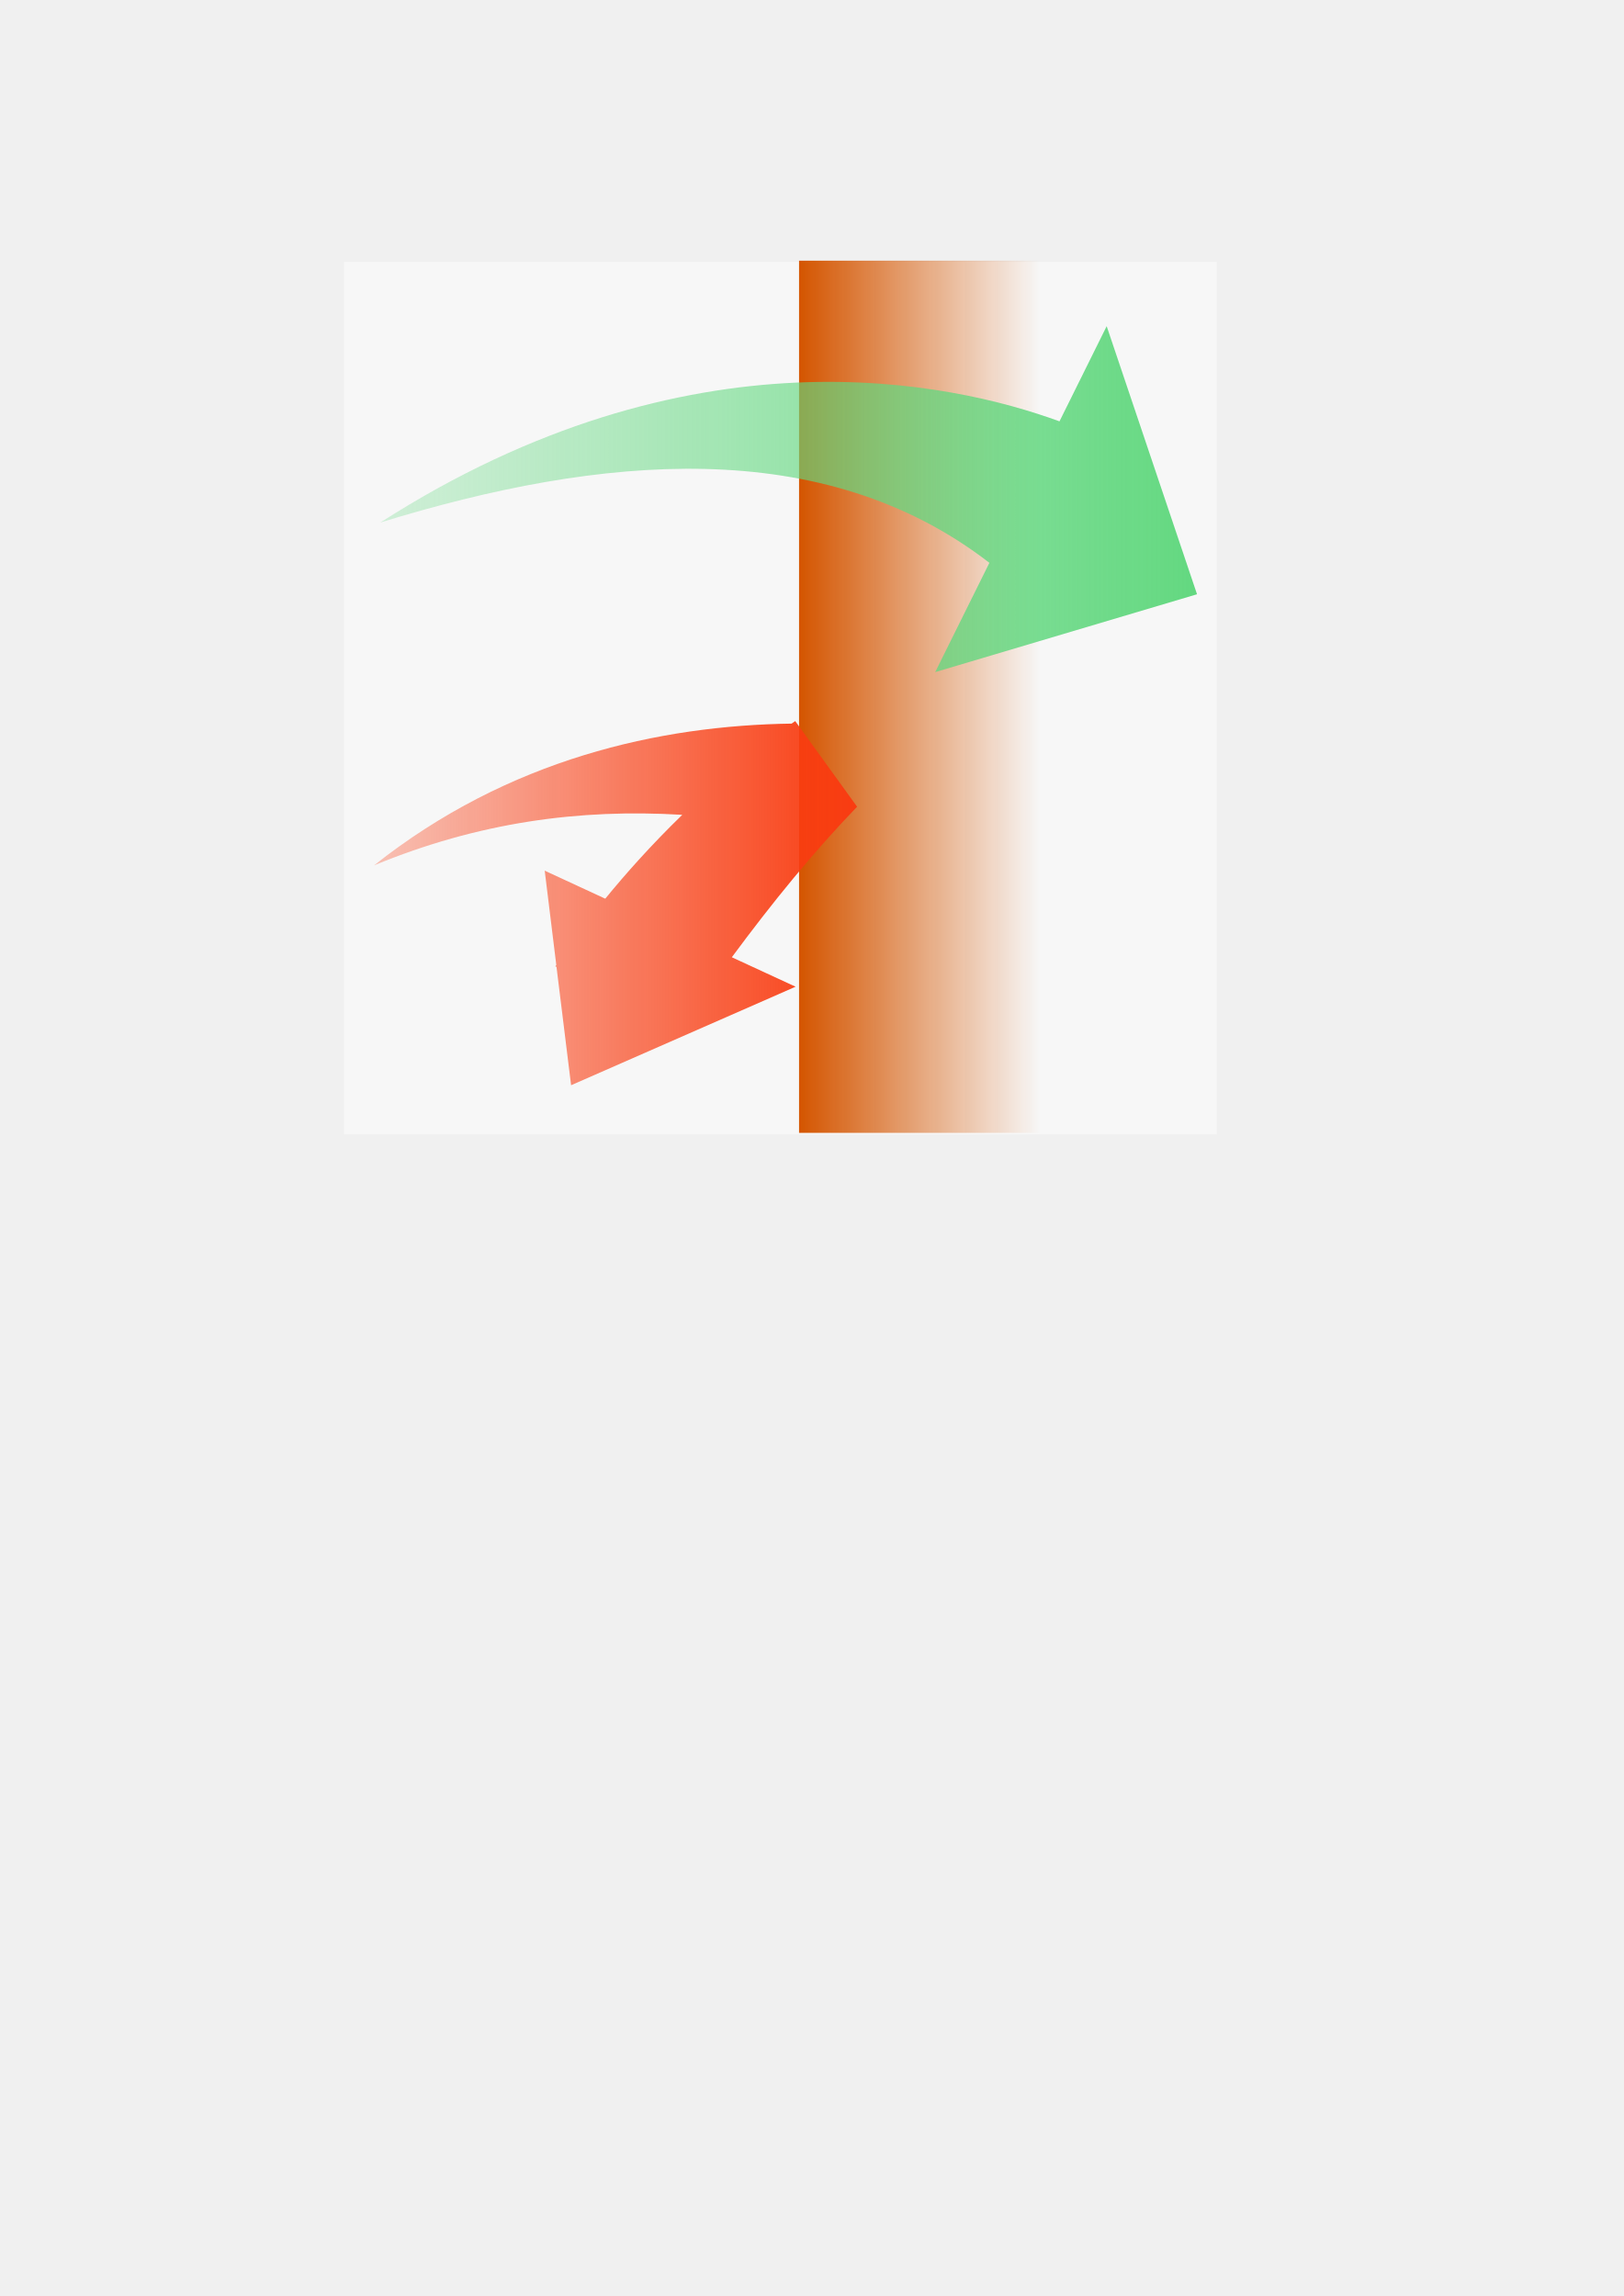
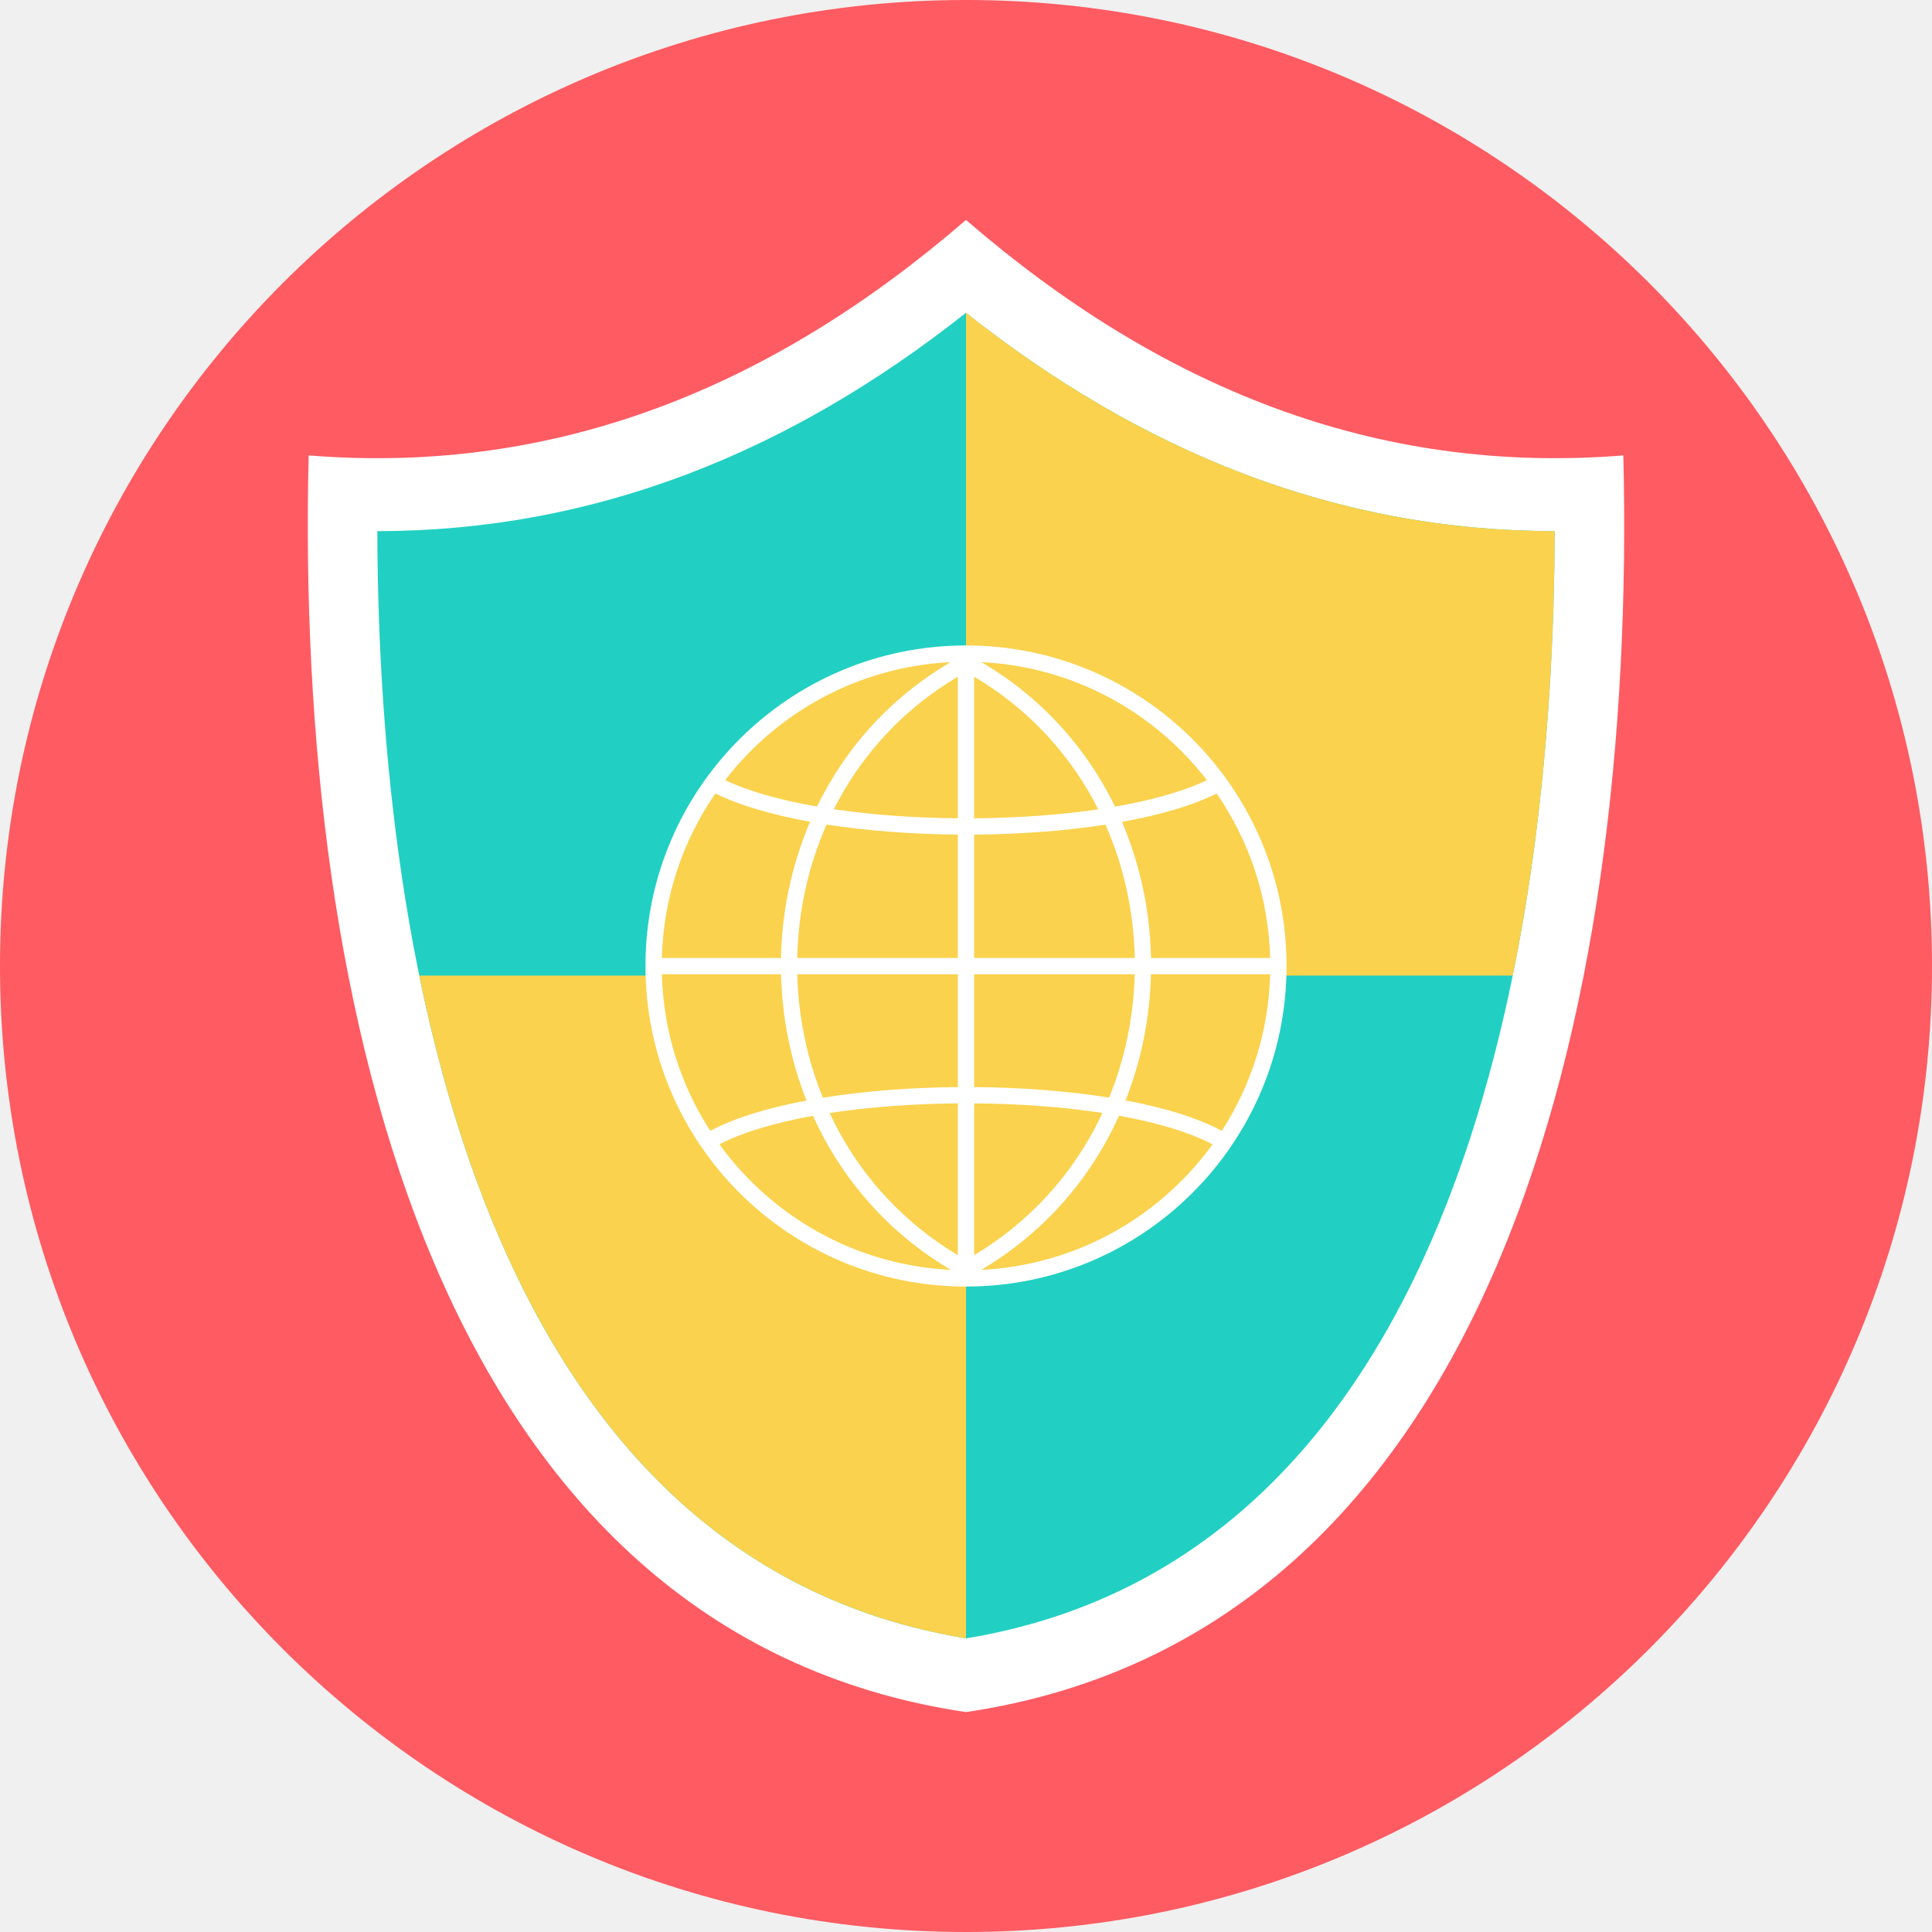
- <svg xmlns="http://www.w3.org/2000/svg" xmlns:xlink="http://www.w3.org/1999/xlink" version="1.1" id="svg2" height="1052.362" width="744.094">
-   <defs id="defs4">
-     <linearGradient id="linearGradient5900">
-       <stop style="stop-color:#d45500;stop-opacity:1;" offset="0" id="stop5902" />
-       <stop style="stop-color:#d45500;stop-opacity:0;" offset="1" id="stop5904" />
-     </linearGradient>
-     <linearGradient id="linearGradient5892">
-       <stop style="stop-color:#63d880;stop-opacity:0.268;" offset="0" id="stop5894" />
-       <stop style="stop-color:#63d880;stop-opacity:1;" offset="1" id="stop5896" />
-     </linearGradient>
-     <linearGradient id="linearGradient5884">
-       <stop style="stop-color:#f93c11;stop-opacity:0.295;" offset="0" id="stop5886" />
-       <stop style="stop-color:#f93c11;stop-opacity:1;" offset="1" id="stop5888" />
-     </linearGradient>
-     <linearGradient id="linearGradient5464">
-       <stop style="stop-color:#008033;stop-opacity:0.054;" offset="0" id="stop5472" />
-       <stop id="stop5468" offset="1" style="stop-color:#008033;stop-opacity:1;" />
-     </linearGradient>
-     <linearGradient id="linearGradient5448">
-       <stop id="stop5450" offset="0" style="stop-color:#ff0000;stop-opacity:1;" />
-       <stop id="stop5452" offset="1" style="stop-color:#ff0000;stop-opacity:0;" />
-     </linearGradient>
-     <marker orient="auto" refY="0.0" refX="0.0" id="Arrow2Mend" style="overflow:visible;">
-       <path id="path3869" style="fill-rule:evenodd;stroke-width:0.625;stroke-linejoin:round;" d="M 8.719,4.034 L -2.207,0.016 L 8.719,-4.002 C 6.973,-1.63 6.983,1.616 8.719,4.034 z " transform="scale(0.6) rotate(180) translate(0,0)" />
-     </marker>
-     <marker orient="auto" refY="0.0" refX="0.0" id="Arrow1Lend" style="overflow:visible;">
-       <path id="path3845" d="M 0.0,0.0 L 5.0,-5.0 L -12.5,0.0 L 5.0,5.0 L 0.0,0.0 z " style="fill-rule:evenodd;stroke:#000000;stroke-width:1.0pt;" transform="scale(0.8) rotate(180) translate(12.5,0)" />
-     </marker>
-     <marker orient="auto" refY="0.0" refX="0.0" id="Arrow2Mendd" style="overflow:visible;">
-       <path id="path5392" style="stroke-linejoin:round;stroke:#008033;stroke-width:0.625;fill:#008033;fill-rule:evenodd" d="M 8.719,4.034 L -2.207,0.016 L 8.719,-4.002 C 6.973,-1.63 6.983,1.616 8.719,4.034 z " transform="scale(0.6) rotate(180) translate(0,0)" />
-     </marker>
-     <marker orient="auto" refY="0.0" refX="0.0" id="Arrow2MendQ" style="overflow:visible;">
-       <path id="path5395" style="stroke-linejoin:round;stroke:#008033;stroke-width:0.625;fill:#008033;fill-rule:evenodd" d="M 8.719,4.034 L -2.207,0.016 L 8.719,-4.002 C 6.973,-1.63 6.983,1.616 8.719,4.034 z " transform="scale(0.6) rotate(180) translate(0,0)" />
-     </marker>
-     <marker orient="auto" refY="0.0" refX="0.0" id="Arrow2MendE" style="overflow:visible;">
-       <path id="path5398" style="stroke-linejoin:round;stroke:#008033;stroke-width:0.625;fill:#008033;fill-rule:evenodd" d="M 8.719,4.034 L -2.207,0.016 L 8.719,-4.002 C 6.973,-1.63 6.983,1.616 8.719,4.034 z " transform="scale(0.6) rotate(180) translate(0,0)" />
-     </marker>
-     <marker orient="auto" refY="0.0" refX="0.0" id="Arrow2Mend5" style="overflow:visible;">
-       <path id="path5401" style="stroke-linejoin:round;stroke:#008033;stroke-width:0.625;fill:#008033;fill-rule:evenodd" d="M 8.719,4.034 L -2.207,0.016 L 8.719,-4.002 C 6.973,-1.63 6.983,1.616 8.719,4.034 z " transform="scale(0.6) rotate(180) translate(0,0)" />
-     </marker>
-     <linearGradient gradientUnits="userSpaceOnUse" y2="78.431" x2="475.226" y1="78.431" x1="55.129" id="linearGradient5470-7" xlink:href="#linearGradient5464-1" />
-     <linearGradient id="linearGradient5464-1">
-       <stop style="stop-color:#008033;stop-opacity:0.054;" offset="0" id="stop5472-2" />
-       <stop id="stop5468-6" offset="1" style="stop-color:#008033;stop-opacity:1;" />
-     </linearGradient>
-     <marker orient="auto" refY="0" refX="0" id="Arrow2Mend5-0" style="overflow:visible">
-       <path id="path5401-4" style="fill:#008033;fill-rule:evenodd;stroke:#008033;stroke-width:0.625;stroke-linejoin:round" d="M 8.719,4.034 -2.207,0.016 8.719,-4.002 c -1.745,2.372 -1.735,5.617 -6e-7,8.035 z" transform="scale(-0.6,-0.6)" />
-     </marker>
-     <linearGradient xlink:href="#linearGradient5464-1" id="linearGradient5556" gradientUnits="userSpaceOnUse" x1="55.129" y1="78.431" x2="475.226" y2="78.431" gradientTransform="translate(-9.609352,112.2711)" />
-     <linearGradient gradientUnits="userSpaceOnUse" y2="78.431" x2="475.226" y1="78.431" x1="55.129" id="linearGradient5470-4" xlink:href="#linearGradient5464-6" />
-     <linearGradient id="linearGradient5464-6">
-       <stop style="stop-color:#008033;stop-opacity:0.054;" offset="0" id="stop5472-0" />
-       <stop id="stop5468-3" offset="1" style="stop-color:#008033;stop-opacity:1;" />
-     </linearGradient>
-     <marker orient="auto" refY="0" refX="0" id="Arrow2Mend5-6" style="overflow:visible">
-       <path id="path5401-2" style="fill:#008033;fill-rule:evenodd;stroke:#008033;stroke-width:0.625;stroke-linejoin:round" d="M 8.719,4.034 -2.207,0.016 8.719,-4.002 c -1.745,2.372 -1.735,5.617 -6e-7,8.035 z" transform="scale(-0.6,-0.6)" />
-     </marker>
-     <linearGradient gradientUnits="userSpaceOnUse" y2="78.431" x2="475.226" y1="78.431" x1="55.129" id="linearGradient5470-8" xlink:href="#linearGradient5464-8" />
-     <linearGradient id="linearGradient5464-8">
-       <stop style="stop-color:#008033;stop-opacity:0.054;" offset="0" id="stop5472-1" />
-       <stop id="stop5468-2" offset="1" style="stop-color:#008033;stop-opacity:1;" />
-     </linearGradient>
-     <marker orient="auto" refY="0" refX="0" id="Arrow2Mend5-1" style="overflow:visible">
-       <path id="path5401-49" style="fill:#008033;fill-rule:evenodd;stroke:#008033;stroke-width:0.625;stroke-linejoin:round" d="M 8.719,4.034 -2.207,0.016 8.719,-4.002 c -1.745,2.372 -1.735,5.617 -6e-7,8.035 z" transform="scale(-0.6,-0.6)" />
-     </marker>
-     <linearGradient xlink:href="#linearGradient5464-8" id="linearGradient5556-8" gradientUnits="userSpaceOnUse" x1="55.129" y1="78.431" x2="475.226" y2="78.431" gradientTransform="translate(-8.599201,326.4234)" />
-     <linearGradient gradientTransform="translate(-10.10153,0)" y2="78.431" x2="475.226" y1="78.431" x1="55.129" gradientUnits="userSpaceOnUse" id="linearGradient5623" xlink:href="#linearGradient5464" />
-     <marker orient="auto" refY="0.0" refX="0.0" id="Arrow2Mend5P" style="overflow:visible;">
-       <path id="path5679" style="stroke-linejoin:round;fill-rule:evenodd;stroke:#d45500;stroke-width:0.625;fill:#d45500" d="M 8.719,4.034 L -2.207,0.016 L 8.719,-4.002 C 6.973,-1.63 6.983,1.616 8.719,4.034 z " transform="scale(0.6) rotate(180) translate(0,0)" />
-     </marker>
-     <linearGradient xlink:href="#linearGradient5884" id="linearGradient5890" x1="105.719" y1="729.672" x2="327.062" y2="729.672" gradientUnits="userSpaceOnUse" gradientTransform="translate(65.71429,-315.7143)" />
-     <linearGradient xlink:href="#linearGradient5892" id="linearGradient5898" x1="174.281" y1="228.781" x2="548.562" y2="228.781" gradientUnits="userSpaceOnUse" />
-     <linearGradient xlink:href="#linearGradient5900" id="linearGradient5906" x1="366.18" y1="319.367" x2="433.795" y2="319.367" gradientUnits="userSpaceOnUse" gradientTransform="matrix(1.633845,0,0,1,-232.1016,0)" />
-   </defs>
-   <g id="layer1">
-     <rect style="fill:none;fill-opacity:0.381;stroke:#d45500;stroke-width:0;stroke-linecap:round;stroke-linejoin:round;stroke-miterlimit:4;stroke-opacity:1;stroke-dasharray:none" id="rect5742" width="559.625" height="559.625" x="77.782" y="40.189" />
-     <rect style="fill:#ffffff;stroke:none;stroke-width:0.715;stroke-linecap:round;stroke-linejoin:round;stroke-miterlimit:4;stroke-opacity:1;stroke-dasharray:none;fill-opacity:0.481" id="rect5742-0" width="399.91" height="399.91" x="157.66" y="120.038" />
-     <rect style="fill:url(#linearGradient5906);fill-opacity:1;stroke:#d45500;stroke-width:0;stroke-linecap:round;stroke-linejoin:round;stroke-miterlimit:4;stroke-opacity:1;stroke-dasharray:none" id="rect5781" width="110.472" height="399.76" x="366.18" y="119.486" />
-     <path style="fill:url(#linearGradient5898);stroke:none;stroke-width:1px;stroke-linecap:butt;stroke-linejoin:miter;stroke-opacity:1;fill-opacity:1.0;fill-rule:nonzero" d="M 507.156 149.5 L 485.531 193.125 C 435.995 175.012 316.272 148.453 174.281 239.5 C 275.544 208.309 377.161 199.061 453.406 257.969 L 428.562 308.062 L 548.562 272.375 L 507.156 149.5 z " id="path5783" />
-     <path style="fill:url(#linearGradient5890);fill-opacity:1;stroke:none" d="m 364.433,330.504 c -0.554,0.388 -1.106,0.767 -1.656,1.156 -60.418,0.865 -129.654,16.082 -191.344,64.969 47.606,-19.678 93.947,-26.016 141.219,-23.156 -14.339,13.933 -26.148,27.254 -35.281,38.438 l -27.75,-12.844 5.312,43.219 c -0.089,0.141 -0.438,0.625 -0.438,0.625 l 0.531,0.25 6.688,54.25 102.875,-45.156 -29.219,-13.5 c 18.645,-25.216 37.499,-48.349 57.406,-69 l -27.531,-38.125 -0.812,-1.125 z" id="path5872" />
+ <svg xmlns="http://www.w3.org/2000/svg" height="800px" width="800px" version="1.1" id="Layer_1" viewBox="0 0 511.998 511.998" xml:space="preserve">
+   <circle style="fill:#FF5B62;" cx="255.999" cy="255.999" r="255.999" />
+   <path style="fill:#FFFFFF;" d="M255.998,58.283c-51.194,44.251-108.476,67.702-174.198,62.406  c-3.57,147.171,34.027,312.184,174.198,333.033c140.173-20.847,177.77-185.862,174.2-333.033  C364.477,125.984,307.195,102.532,255.998,58.283z" />
+   <path style="fill:#21D0C3;" d="M99.994,140.751c0.277,116.411,28.561,272.453,156.004,293.434  c127.445-20.979,155.728-177.023,156.004-293.434c-57.959-0.002-109.638-21.163-156.004-57.862  C209.632,119.589,157.953,140.749,99.994,140.751z" />
+   <g>
+     <path style="fill:#FAD24D;" d="M400.878,258.536h-144.88V82.889c46.365,36.699,98.047,57.86,156.004,57.862   c-0.088,37.123-3.034,78.27-11.125,117.785H400.878z" />
+     <path style="fill:#FAD24D;" d="M111.12,258.536h144.878v175.649C169.195,419.895,128.404,342.944,111.12,258.536z" />
+     <circle style="fill:#FAD24D;" cx="255.999" cy="255.999" r="82.618" />
  </g>
+   <path style="fill:#FFFFFF;" d="M256,171.049c23.457,0,44.697,9.509,60.068,24.881s24.881,36.611,24.881,60.068  c0,23.459-9.509,44.697-24.881,60.068S279.457,340.949,256,340.949c-23.459,0-44.697-9.509-60.068-24.881  s-24.881-36.609-24.881-60.068c0-23.457,9.509-44.697,24.881-60.068S232.541,171.049,256,171.049z M175.398,253.87h31.575  c0.247-12.361,2.815-24.672,7.708-36.093c-9.905-1.792-18.598-4.295-25.104-7.503c-8.585,12.449-13.763,27.43-14.181,43.597H175.398  z M211.278,253.87h42.565v-32.696c-12.023-0.099-23.997-0.99-34.786-2.664C214.124,229.661,211.528,241.739,211.278,253.87z   M258.159,253.87h42.565c-0.252-12.12-2.839-24.185-7.766-35.326c-10.777,1.667-22.758,2.544-34.799,2.633V253.87z M305.025,253.87  H336.6c-0.419-16.161-5.591-31.139-14.175-43.586c-6.473,3.226-15.167,5.733-25.096,7.527  C302.212,229.224,304.778,241.521,305.025,253.87z M336.6,258.19h-31.584c-0.271,11.402-2.518,22.767-6.74,33.435  c10.239,1.911,19.114,4.597,25.508,8.058C331.542,287.668,336.192,273.458,336.6,258.19z M300.712,258.19h-42.554v29.897  c12.405,0.091,24.745,1.019,35.776,2.787c4.238-10.403,6.497-21.524,6.778-32.682V258.19z M253.839,258.19h-42.554  c0.28,11.172,2.542,22.304,6.791,32.716c11.039-1.775,23.376-2.714,35.763-2.817V258.19z M206.982,258.19h-31.584  c0.405,15.273,5.06,29.483,12.821,41.5c6.433-3.442,15.304-6.118,25.517-8.03c-4.231-10.678-6.482-22.055-6.754-33.471V258.19z   M192.159,206.739c6.326,3.003,14.759,5.338,24.365,7.004c0.611-1.262,1.253-2.509,1.925-3.742  c7.496-13.776,18.648-25.838,33.461-34.532c-20.64,1.03-39.235,9.821-52.929,23.512c-2.436,2.436-4.714,5.027-6.824,7.757  L192.159,206.739L192.159,206.739z M220.974,214.456c10.206,1.504,21.497,2.305,32.866,2.396v-37.516  c-13.983,8.271-24.522,19.693-31.611,32.722C221.796,212.853,221.38,213.652,220.974,214.456z M258.159,216.856  c11.382-0.084,22.682-0.875,32.881-2.372c-0.41-0.813-0.833-1.621-1.27-2.423c-7.088-13.029-17.627-24.452-31.611-32.722V216.856z   M295.487,213.771c9.628-1.667,18.06-4.01,24.352-7.031c-2.108-2.73-4.389-5.323-6.824-7.759  c-13.692-13.692-32.288-22.481-52.927-23.512c14.812,8.694,25.964,20.756,33.461,34.53  C294.225,211.243,294.872,212.499,295.487,213.771L295.487,213.771L295.487,213.771z M321.327,303.266  c-6.2-3.266-14.814-5.797-24.767-7.589c-0.882,1.956-1.832,3.885-2.853,5.784c-7.501,13.955-18.723,26.211-33.663,35.068  c20.658-1.021,39.268-9.812,52.971-23.515c3.021-3.021,5.801-6.28,8.315-9.748H321.327z M292.155,294.942  c-10.488-1.608-22.199-2.454-33.998-2.542v40.238c14.071-8.421,24.659-20.025,31.754-33.225c0.791-1.473,1.539-2.965,2.245-4.473  V294.942z M253.839,292.402c-11.785,0.097-23.488,0.955-33.985,2.566c0.702,1.499,1.444,2.983,2.232,4.447  c7.095,13.2,17.68,24.802,31.754,33.225v-40.236L253.839,292.402L253.839,292.402z M215.448,295.702  c-9.933,1.792-18.547,4.311-24.785,7.556c2.513,3.468,5.296,6.729,8.317,9.752c13.701,13.701,32.314,22.494,52.971,23.515  c-14.94-8.857-26.163-21.114-33.666-35.068c-1.014-1.887-1.962-3.808-2.839-5.755L215.448,295.702L215.448,295.702z" />
</svg>
